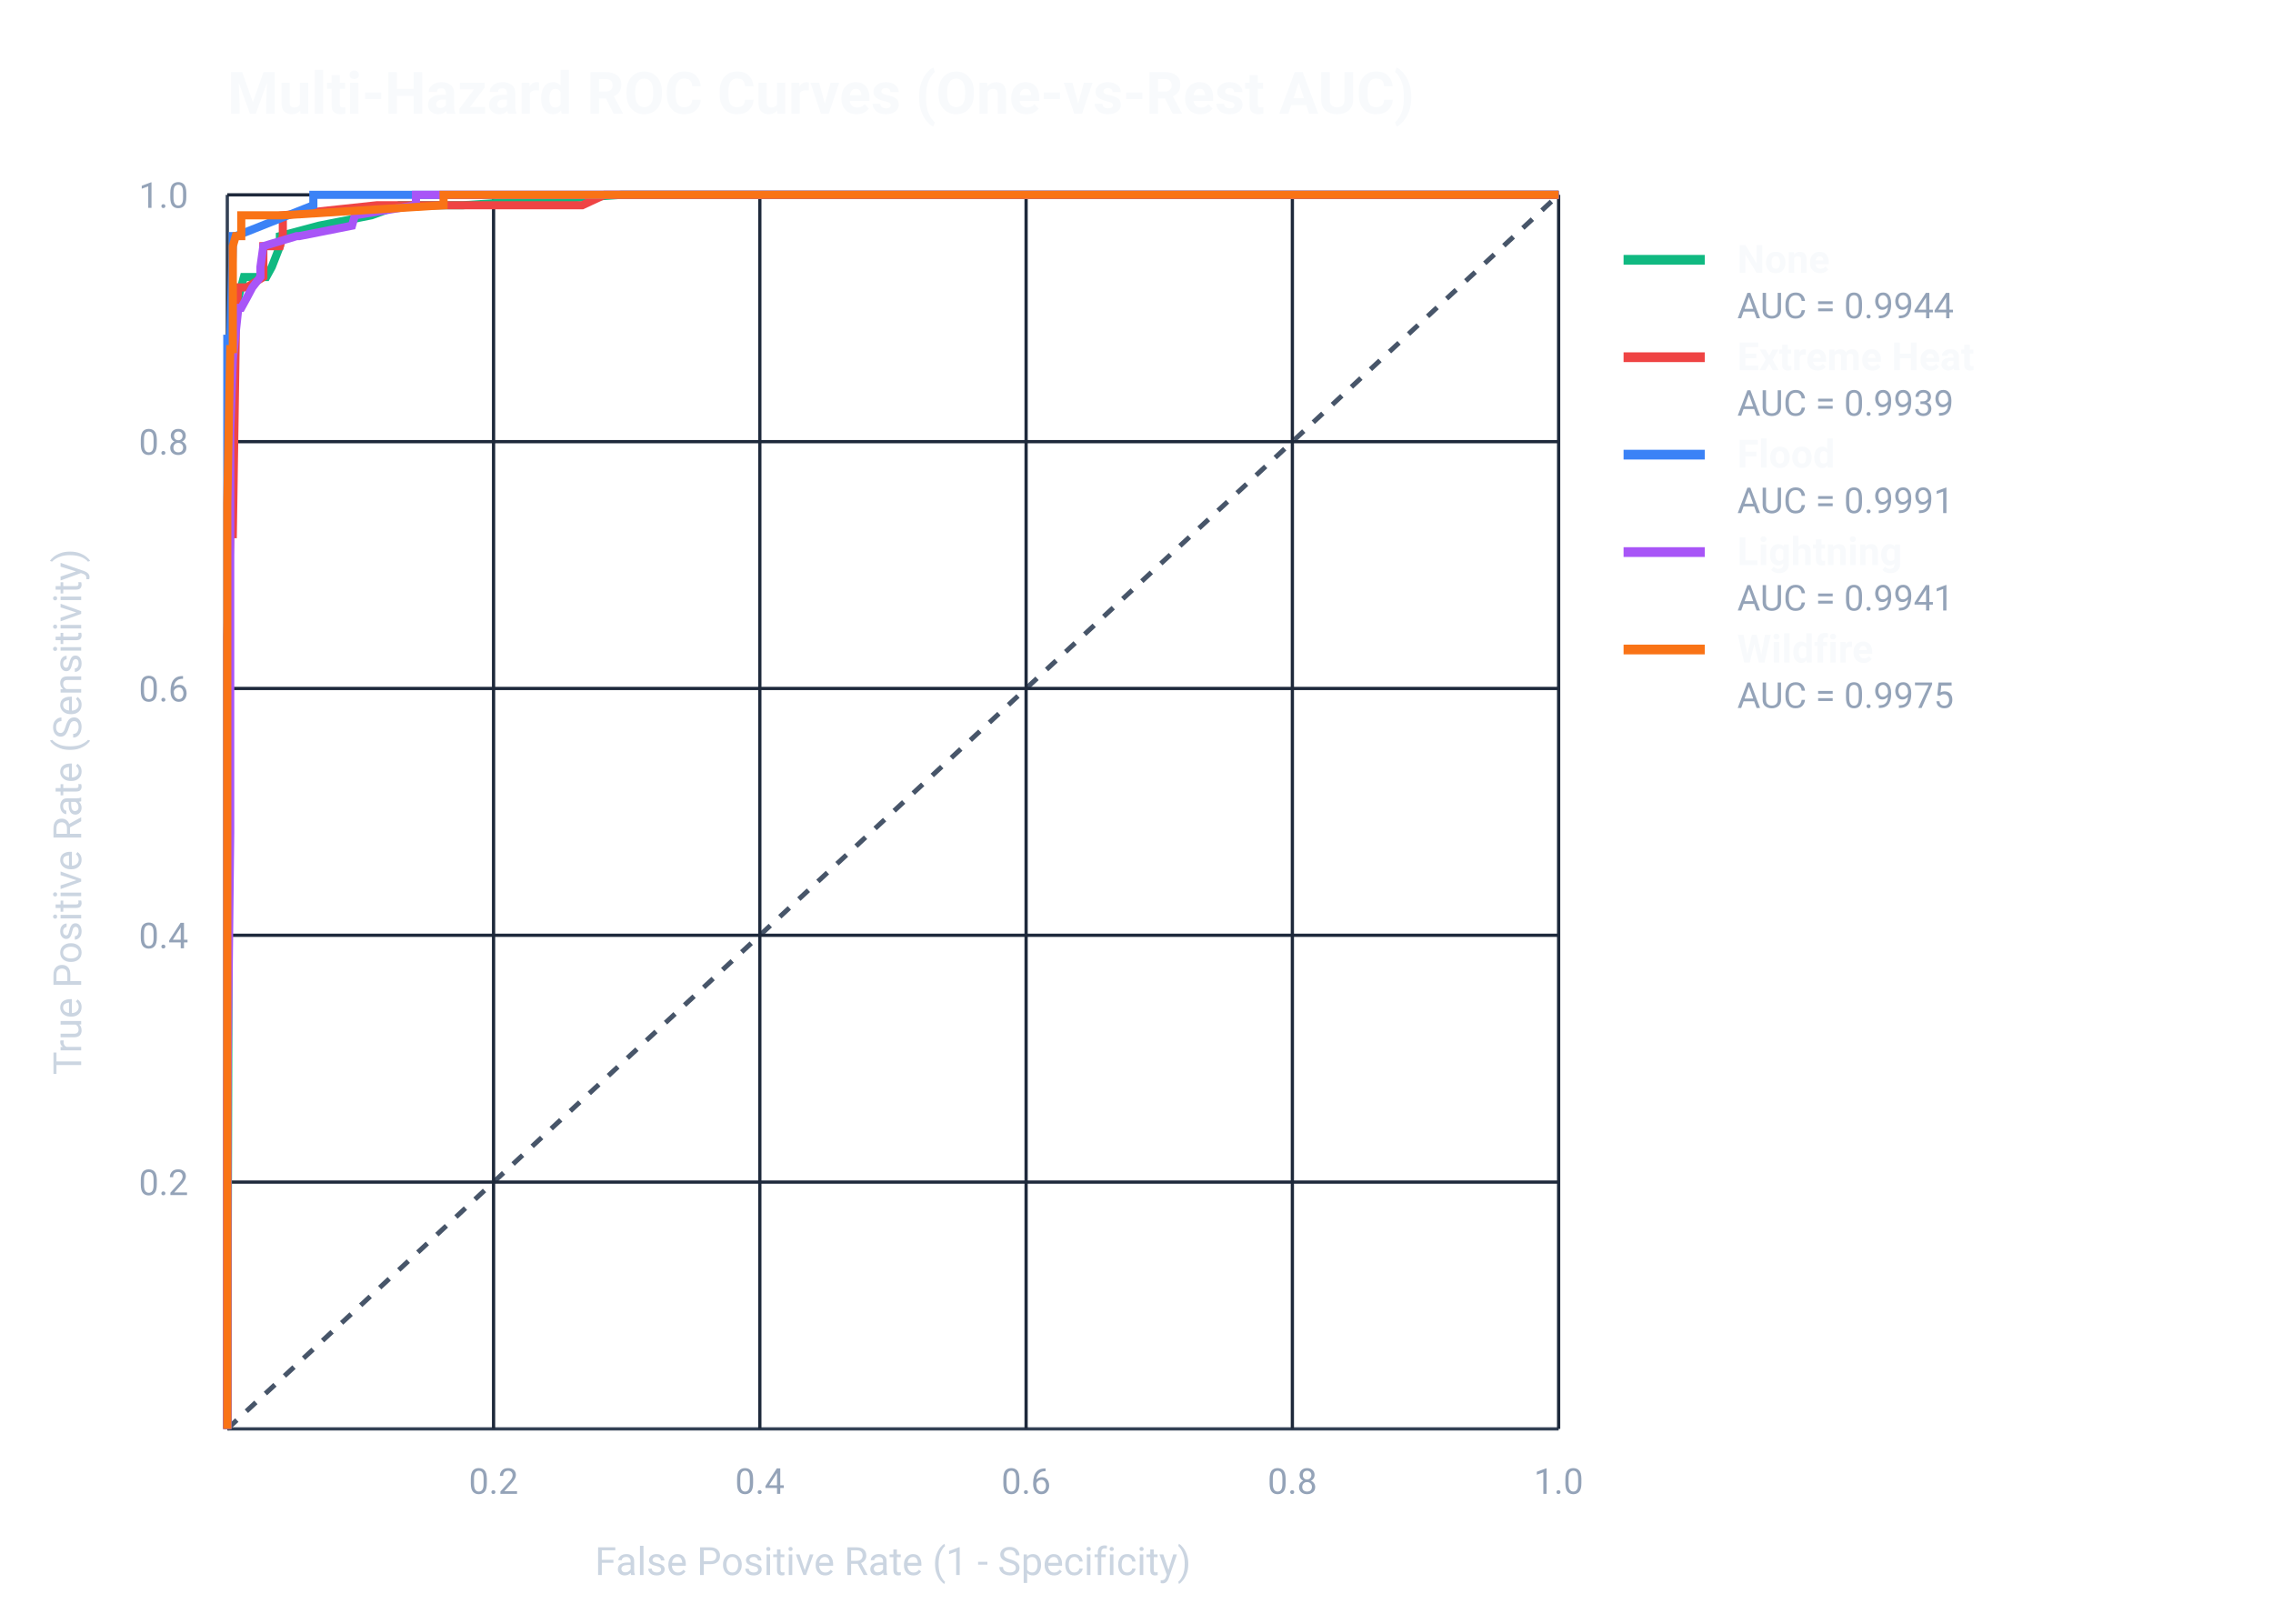
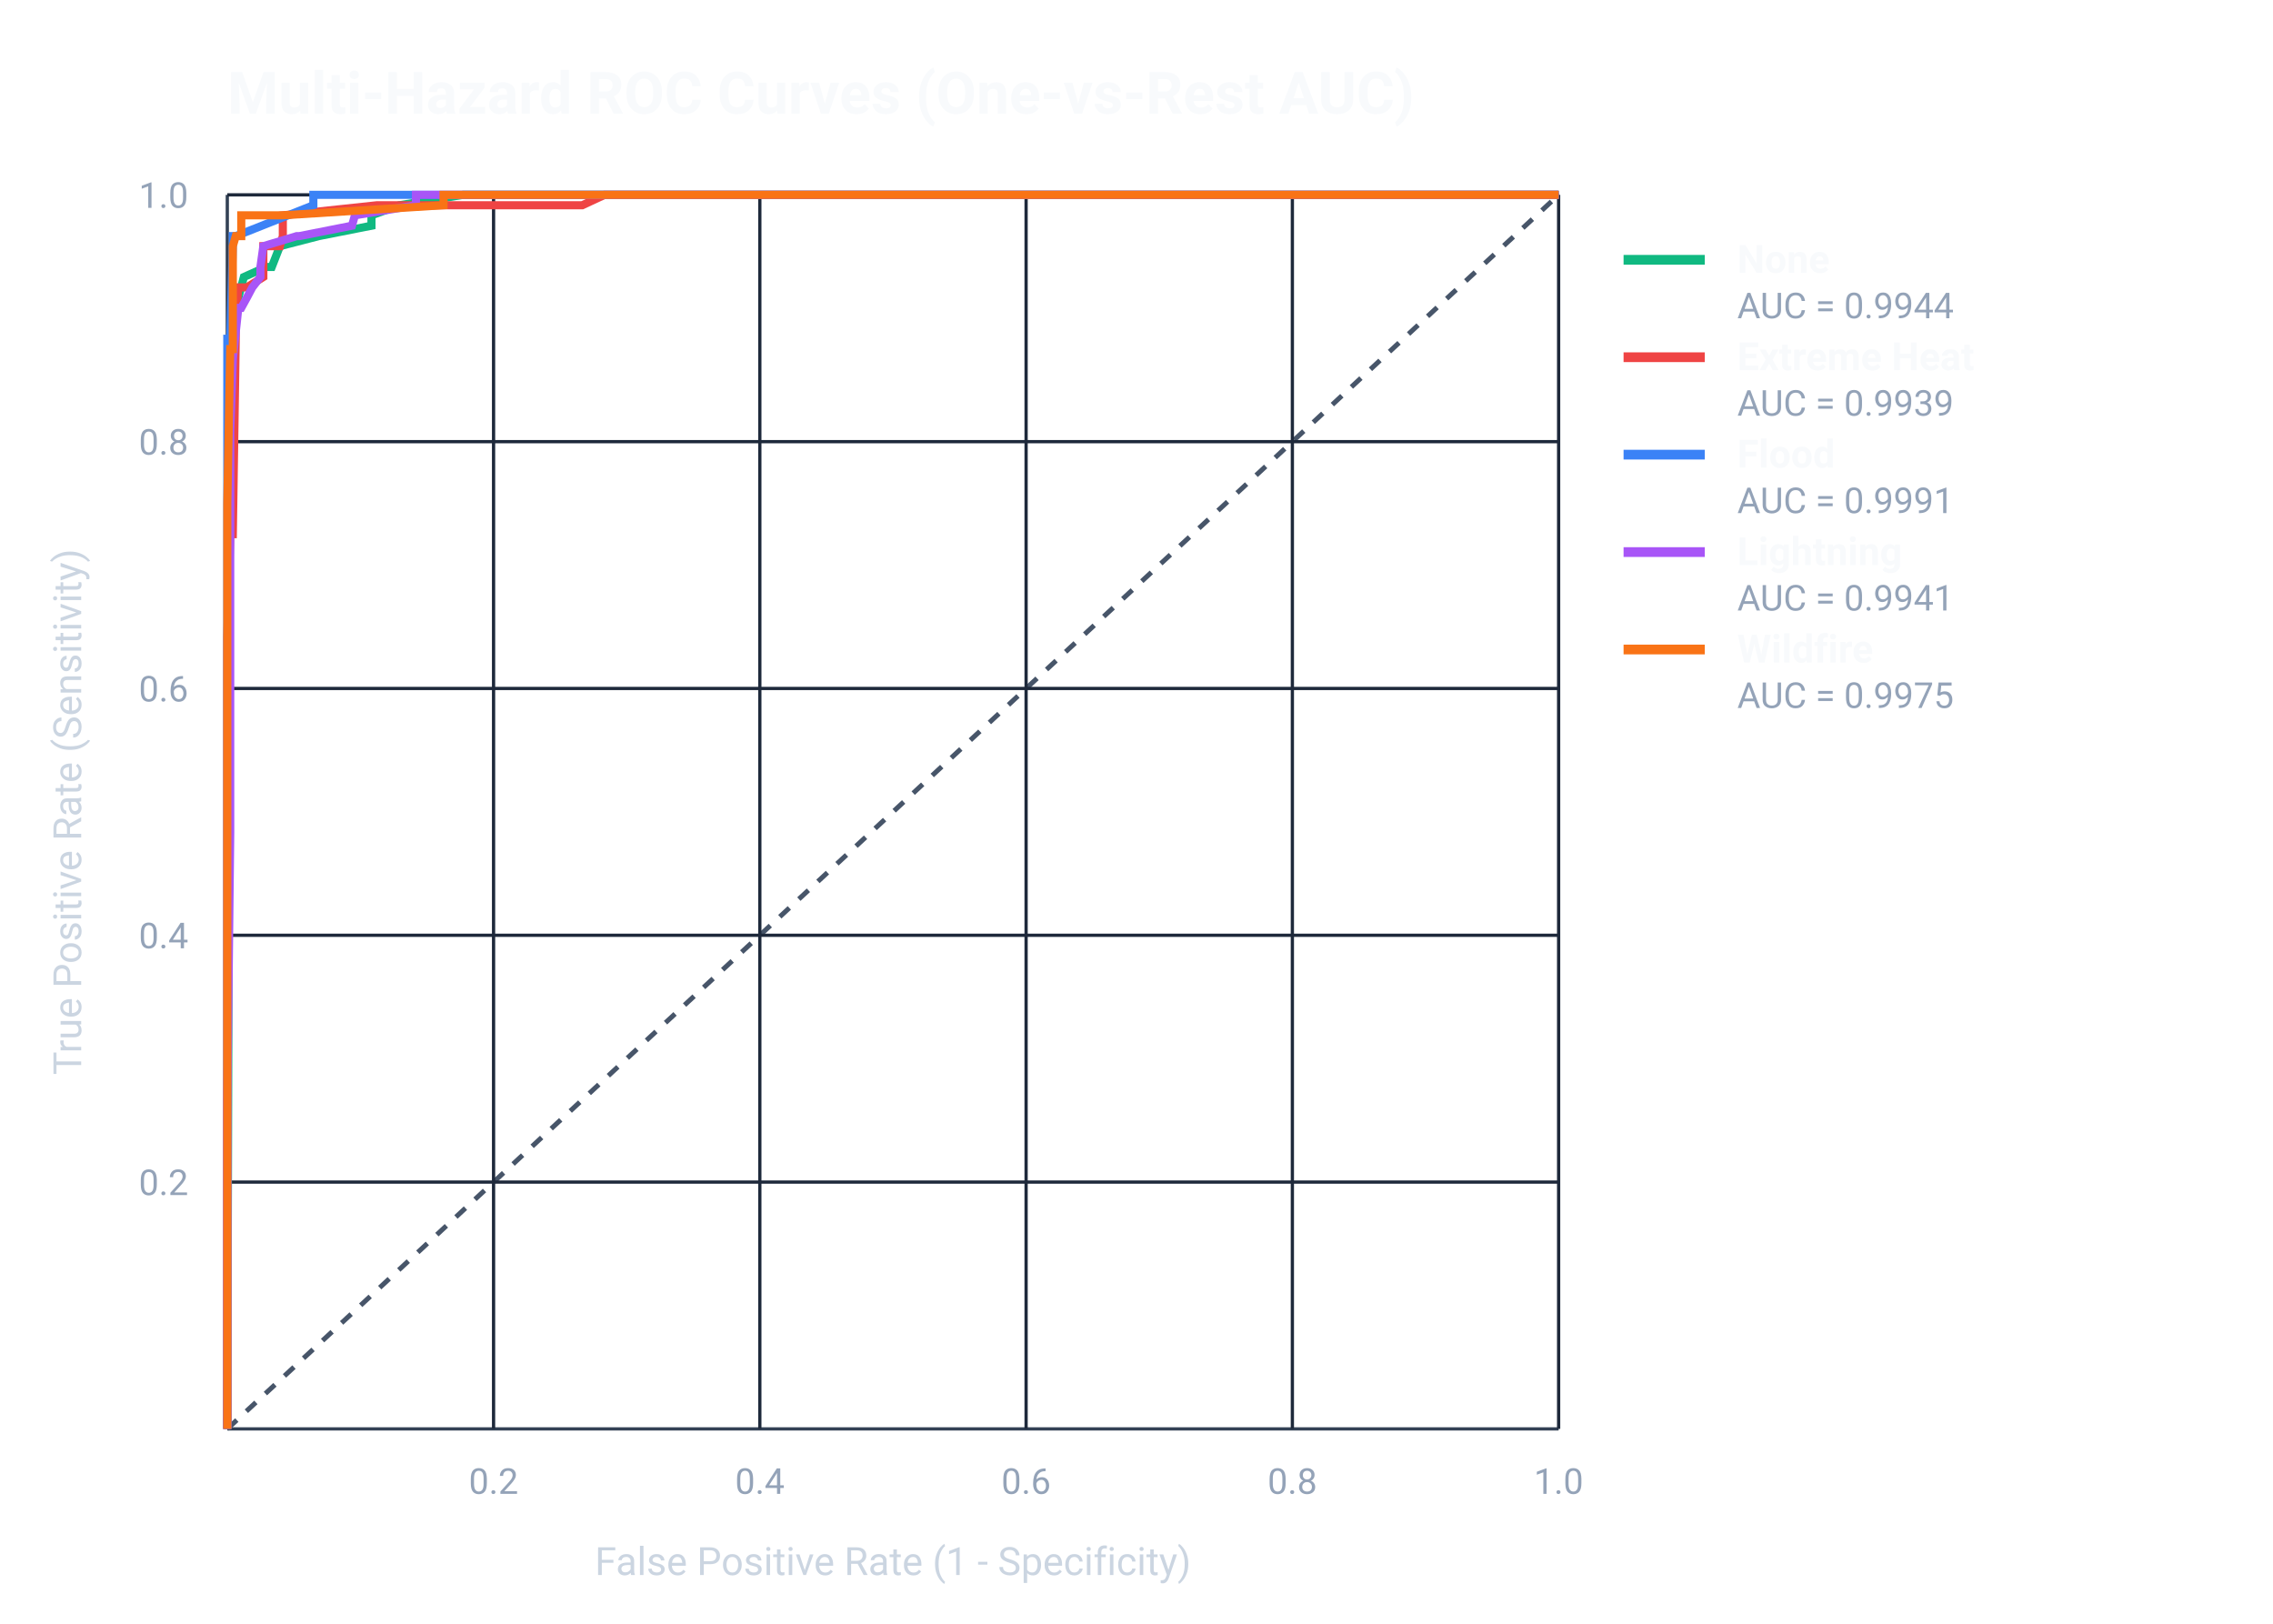
<svg xmlns="http://www.w3.org/2000/svg" viewBox="0 0 700 500" width="100%" height="100%" style="background:#0f172a; font-family:-apple-system,BlinkMacSystemFont,Segoe UI,Roboto,sans-serif;">
  <text x="70" y="35" fill="#f8fafc" font-size="18" font-weight="bold">Multi-Hazard ROC Curves (One-vs-Rest AUC)</text>
  <line x1="70" y1="440" x2="480" y2="440" stroke="#334155" stroke-width="1" />
  <line x1="70" y1="60" x2="70" y2="440" stroke="#334155" stroke-width="1" />
  <line x1="70" y1="440" x2="480" y2="60" stroke="#475569" stroke-width="1.5" stroke-dasharray="4,4" />
  <line x1="152.0" y1="60" x2="152.0" y2="440" stroke="#1e293b" stroke-width="1" />
  <line x1="70" y1="364.0" x2="480" y2="364.0" stroke="#1e293b" stroke-width="1" />
  <text x="152.0" y="460" fill="#94a3b8" font-size="11" text-anchor="middle">0.2</text>
  <text x="58" y="368.0" fill="#94a3b8" font-size="11" text-anchor="end">0.2</text>
  <line x1="234.0" y1="60" x2="234.0" y2="440" stroke="#1e293b" stroke-width="1" />
  <line x1="70" y1="288.0" x2="480" y2="288.0" stroke="#1e293b" stroke-width="1" />
  <text x="234.0" y="460" fill="#94a3b8" font-size="11" text-anchor="middle">0.4</text>
  <text x="58" y="292.0" fill="#94a3b8" font-size="11" text-anchor="end">0.4</text>
  <line x1="316.0" y1="60" x2="316.0" y2="440" stroke="#1e293b" stroke-width="1" />
  <line x1="70" y1="212.0" x2="480" y2="212.0" stroke="#1e293b" stroke-width="1" />
  <text x="316.0" y="460" fill="#94a3b8" font-size="11" text-anchor="middle">0.6</text>
  <text x="58" y="216.0" fill="#94a3b8" font-size="11" text-anchor="end">0.6</text>
  <line x1="398.0" y1="60" x2="398.0" y2="440" stroke="#1e293b" stroke-width="1" />
  <line x1="70" y1="136.0" x2="480" y2="136.0" stroke="#1e293b" stroke-width="1" />
  <text x="398.0" y="460" fill="#94a3b8" font-size="11" text-anchor="middle">0.8</text>
  <text x="58" y="140.0" fill="#94a3b8" font-size="11" text-anchor="end">0.8</text>
  <line x1="480.0" y1="60" x2="480.0" y2="440" stroke="#1e293b" stroke-width="1" />
  <line x1="70" y1="60.0" x2="480" y2="60.0" stroke="#1e293b" stroke-width="1" />
  <text x="480.0" y="460" fill="#94a3b8" font-size="11" text-anchor="middle">1.0</text>
  <text x="58" y="64.0" fill="#94a3b8" font-size="11" text-anchor="end">1.0</text>
  <text x="275.0" y="485" fill="#cbd5e1" font-size="12" text-anchor="middle">False Positive Rate (1 - Specificity)</text>
  <text transform="rotate(-90)" x="-250.0" y="25" fill="#cbd5e1" font-size="12" text-anchor="middle">True Positive Rate (Sensitivity)</text>
-   <path d="M 70.0,440.0 L 70.0,436.8 L 70.9,104.3 L 71.7,101.2 L 71.7,98.0 L 73.4,91.7 L 75.1,85.3 L 82.0,85.3 L 83.7,82.2 L 86.2,75.8 L 86.2,72.7 L 98.2,69.5 L 114.4,66.3 L 123.0,63.2 L 142.6,63.2 L 191.3,60.0 L 222.0,60.0 L 223.8,60.0 L 255.4,60.0 L 272.4,60.0 L 281.8,60.0 L 284.4,60.0 L 303.2,60.0 L 304.9,60.0 L 325.4,60.0 L 332.2,60.0 L 338.2,60.0 L 341.6,60.0 L 345.0,60.0 L 351.9,60.0 L 353.6,60.0 L 357.0,60.0 L 363.8,60.0 L 365.5,60.0 L 370.7,60.0 L 375.8,60.0 L 379.2,60.0 L 384.3,60.0 L 389.5,60.0 L 392.0,60.0 L 395.4,60.0 L 407.4,60.0 L 410.0,60.0 L 410.8,60.0 L 413.4,60.0 L 421.1,60.0 L 436.4,60.0 L 440.7,60.0 L 443.3,60.0 L 480.0,60.0" fill="none" stroke="#10b981" stroke-width="2.5" />
+   <path d="M 70.0,440.0 L 70.0,436.8 L 70.9,104.3 L 71.7,101.2 L 71.7,98.0 L 73.4,91.7 L 75.1,85.3 L 82.0,82.2 L 83.7,82.2 L 86.2,75.8 L 98.2,72.7 L 114.4,69.5 L 114.4,66.3 L 123.0,63.2 L 142.6,60.0 L 193.0,60.0 L 222.0,60.0 L 253.6,60.0 L 270.7,60.0 L 272.4,60.0 L 275.9,60.0 L 283.5,60.0 L 286.1,60.0 L 303.2,60.0 L 322.8,60.0 L 329.7,60.0 L 336.5,60.0 L 338.2,60.0 L 343.3,60.0 L 348.5,60.0 L 353.6,60.0 L 356.1,60.0 L 358.7,60.0 L 365.5,60.0 L 369.0,60.0 L 372.4,60.0 L 379.2,60.0 L 384.3,60.0 L 385.2,60.0 L 390.3,60.0 L 395.4,60.0 L 407.4,60.0 L 408.2,60.0 L 410.8,60.0 L 413.4,60.0 L 421.1,60.0 L 436.4,60.0 L 440.7,60.0 L 443.3,60.0 L 480.0,60.0" fill="none" stroke="#10b981" stroke-width="2.5" />
  <line x1="500" y1="80" x2="525" y2="80" stroke="#10b981" stroke-width="3" />
  <text x="535" y="84" fill="#f8fafc" font-size="12" font-weight="600">None</text>
  <text x="535" y="98" fill="#94a3b8" font-size="11">AUC = 0.9944</text>
  <path d="M 70.0,440.0 L 70.0,436.8 L 70.0,196.2 L 70.9,164.5 L 71.7,164.5 L 72.6,104.3 L 72.6,98.0 L 73.4,88.5 L 76.0,88.5 L 81.1,85.3 L 81.1,75.8 L 86.2,75.8 L 87.1,72.7 L 87.1,66.3 L 116.1,63.2 L 179.3,63.2 L 186.2,60.0 L 187.9,60.0 L 208.4,60.0 L 225.5,60.0 L 227.2,60.0 L 236.6,60.0 L 262.2,60.0 L 286.1,60.0 L 289.5,60.0 L 292.9,60.0 L 295.5,60.0 L 300.6,60.0 L 302.3,60.0 L 304.9,60.0 L 307.5,60.0 L 310.9,60.0 L 313.4,60.0 L 318.6,60.0 L 322.0,60.0 L 322.8,60.0 L 326.2,60.0 L 334.8,60.0 L 337.4,60.0 L 338.2,60.0 L 340.8,60.0 L 350.2,60.0 L 351.9,60.0 L 357.9,60.0 L 373.2,60.0 L 382.6,60.0 L 386.9,60.0 L 391.2,60.0 L 397.1,60.0 L 480.0,60.0" fill="none" stroke="#ef4444" stroke-width="2.5" />
  <line x1="500" y1="110" x2="525" y2="110" stroke="#ef4444" stroke-width="3" />
  <text x="535" y="114" fill="#f8fafc" font-size="12" font-weight="600">Extreme Heat</text>
  <text x="535" y="128" fill="#94a3b8" font-size="11">AUC = 0.9939</text>
  <path d="M 70.0,440.0 L 70.0,408.3 L 70.0,392.5 L 70.0,367.2 L 70.0,360.8 L 70.0,345.0 L 70.0,310.2 L 70.0,104.3 L 70.9,104.3 L 71.7,75.8 L 71.7,72.7 L 72.6,72.7 L 96.5,63.2 L 96.5,60.0 L 145.2,60.0 L 187.9,60.0 L 189.6,60.0 L 192.1,60.0 L 201.5,60.0 L 203.2,60.0 L 209.2,60.0 L 211.8,60.0 L 213.5,60.0 L 218.6,60.0 L 222.9,60.0 L 224.6,60.0 L 228.0,60.0 L 229.7,60.0 L 232.3,60.0 L 240.8,60.0 L 244.2,60.0 L 245.1,60.0 L 250.2,60.0 L 251.9,60.0 L 256.2,60.0 L 272.4,60.0 L 274.1,60.0 L 275.9,60.0 L 282.7,60.0 L 293.8,60.0 L 297.2,60.0 L 307.5,60.0 L 328.0,60.0 L 329.7,60.0 L 333.1,60.0 L 344.2,60.0 L 354.4,60.0 L 358.7,60.0 L 361.3,60.0 L 480.0,60.0" fill="none" stroke="#3b82f6" stroke-width="2.5" />
  <line x1="500" y1="140" x2="525" y2="140" stroke="#3b82f6" stroke-width="3" />
  <text x="535" y="144" fill="#f8fafc" font-size="12" font-weight="600">Flood</text>
  <text x="535" y="158" fill="#94a3b8" font-size="11">AUC = 0.9991</text>
-   <path d="M 70.0,440.0 L 70.0,433.7 L 70.0,408.3 L 70.0,398.8 L 70.0,392.5 L 70.0,364.0 L 70.0,338.7 L 70.9,256.3 L 70.9,132.8 L 71.7,110.7 L 73.4,94.8 L 74.3,94.8 L 76.0,91.7 L 77.7,88.5 L 80.2,85.3 L 80.2,82.2 L 81.1,75.8 L 91.4,72.7 L 92.2,72.7 L 108.4,69.5 L 109.3,66.3 L 128.1,63.2 L 128.1,60.0 L 194.7,60.0 L 268.2,60.0 L 288.7,60.0 L 296.4,60.0 L 304.0,60.0 L 311.7,60.0 L 314.3,60.0 L 319.4,60.0 L 329.7,60.0 L 331.4,60.0 L 337.4,60.0 L 346.8,60.0 L 351.0,60.0 L 352.7,60.0 L 359.6,60.0 L 365.5,60.0 L 368.1,60.0 L 372.4,60.0 L 379.2,60.0 L 382.6,60.0 L 384.3,60.0 L 392.0,60.0 L 400.6,60.0 L 411.7,60.0 L 417.6,60.0 L 421.1,60.0 L 480.0,60.0" fill="none" stroke="#a855f7" stroke-width="2.5" />
+   <path d="M 70.0,440.0 L 70.0,433.7 L 70.0,408.3 L 70.0,398.8 L 70.0,392.5 L 70.0,364.0 L 70.0,338.7 L 70.9,256.3 L 70.9,132.8 L 71.7,110.7 L 73.4,94.8 L 74.3,94.8 L 76.0,91.7 L 77.7,88.5 L 80.2,85.3 L 80.2,82.2 L 81.1,75.8 L 91.4,72.7 L 92.2,72.7 L 108.4,69.5 L 109.3,66.3 L 128.1,63.2 L 128.1,60.0 L 194.7,60.0 L 268.2,60.0 L 289.5,60.0 L 296.4,60.0 L 304.0,60.0 L 311.7,60.0 L 314.3,60.0 L 319.4,60.0 L 329.7,60.0 L 331.4,60.0 L 337.4,60.0 L 346.8,60.0 L 351.0,60.0 L 352.7,60.0 L 359.6,60.0 L 365.5,60.0 L 368.1,60.0 L 372.4,60.0 L 379.2,60.0 L 382.6,60.0 L 384.3,60.0 L 392.0,60.0 L 400.6,60.0 L 411.7,60.0 L 417.6,60.0 L 421.1,60.0 L 480.0,60.0" fill="none" stroke="#a855f7" stroke-width="2.5" />
  <line x1="500" y1="170" x2="525" y2="170" stroke="#a855f7" stroke-width="3" />
  <text x="535" y="174" fill="#f8fafc" font-size="12" font-weight="600">Lightning</text>
  <text x="535" y="188" fill="#94a3b8" font-size="11">AUC = 0.9941</text>
  <path d="M 70.0,440.0 L 70.0,417.8 L 70.0,414.7 L 70.0,405.2 L 70.0,383.0 L 70.0,373.5 L 70.0,155.0 L 70.9,107.5 L 71.7,107.5 L 71.7,75.8 L 72.6,72.7 L 74.3,72.7 L 74.3,66.3 L 87.1,66.3 L 136.6,63.2 L 136.6,60.0 L 187.0,60.0 L 196.4,60.0 L 198.1,60.0 L 204.1,60.0 L 223.8,60.0 L 226.3,60.0 L 244.2,60.0 L 249.4,60.0 L 251.9,60.0 L 260.5,60.0 L 263.0,60.0 L 268.2,60.0 L 270.7,60.0 L 275.0,60.0 L 287.0,60.0 L 290.4,60.0 L 298.9,60.0 L 306.6,60.0 L 308.3,60.0 L 310.9,60.0 L 322.8,60.0 L 324.5,60.0 L 328.0,60.0 L 329.7,60.0 L 336.5,60.0 L 345.0,60.0 L 354.4,60.0 L 374.1,60.0 L 379.2,60.0 L 381.8,60.0 L 384.3,60.0 L 398.0,60.0 L 399.7,60.0 L 480.0,60.0" fill="none" stroke="#f97316" stroke-width="2.5" />
  <line x1="500" y1="200" x2="525" y2="200" stroke="#f97316" stroke-width="3" />
  <text x="535" y="204" fill="#f8fafc" font-size="12" font-weight="600">Wildfire</text>
  <text x="535" y="218" fill="#94a3b8" font-size="11">AUC = 0.9975</text>
</svg>
